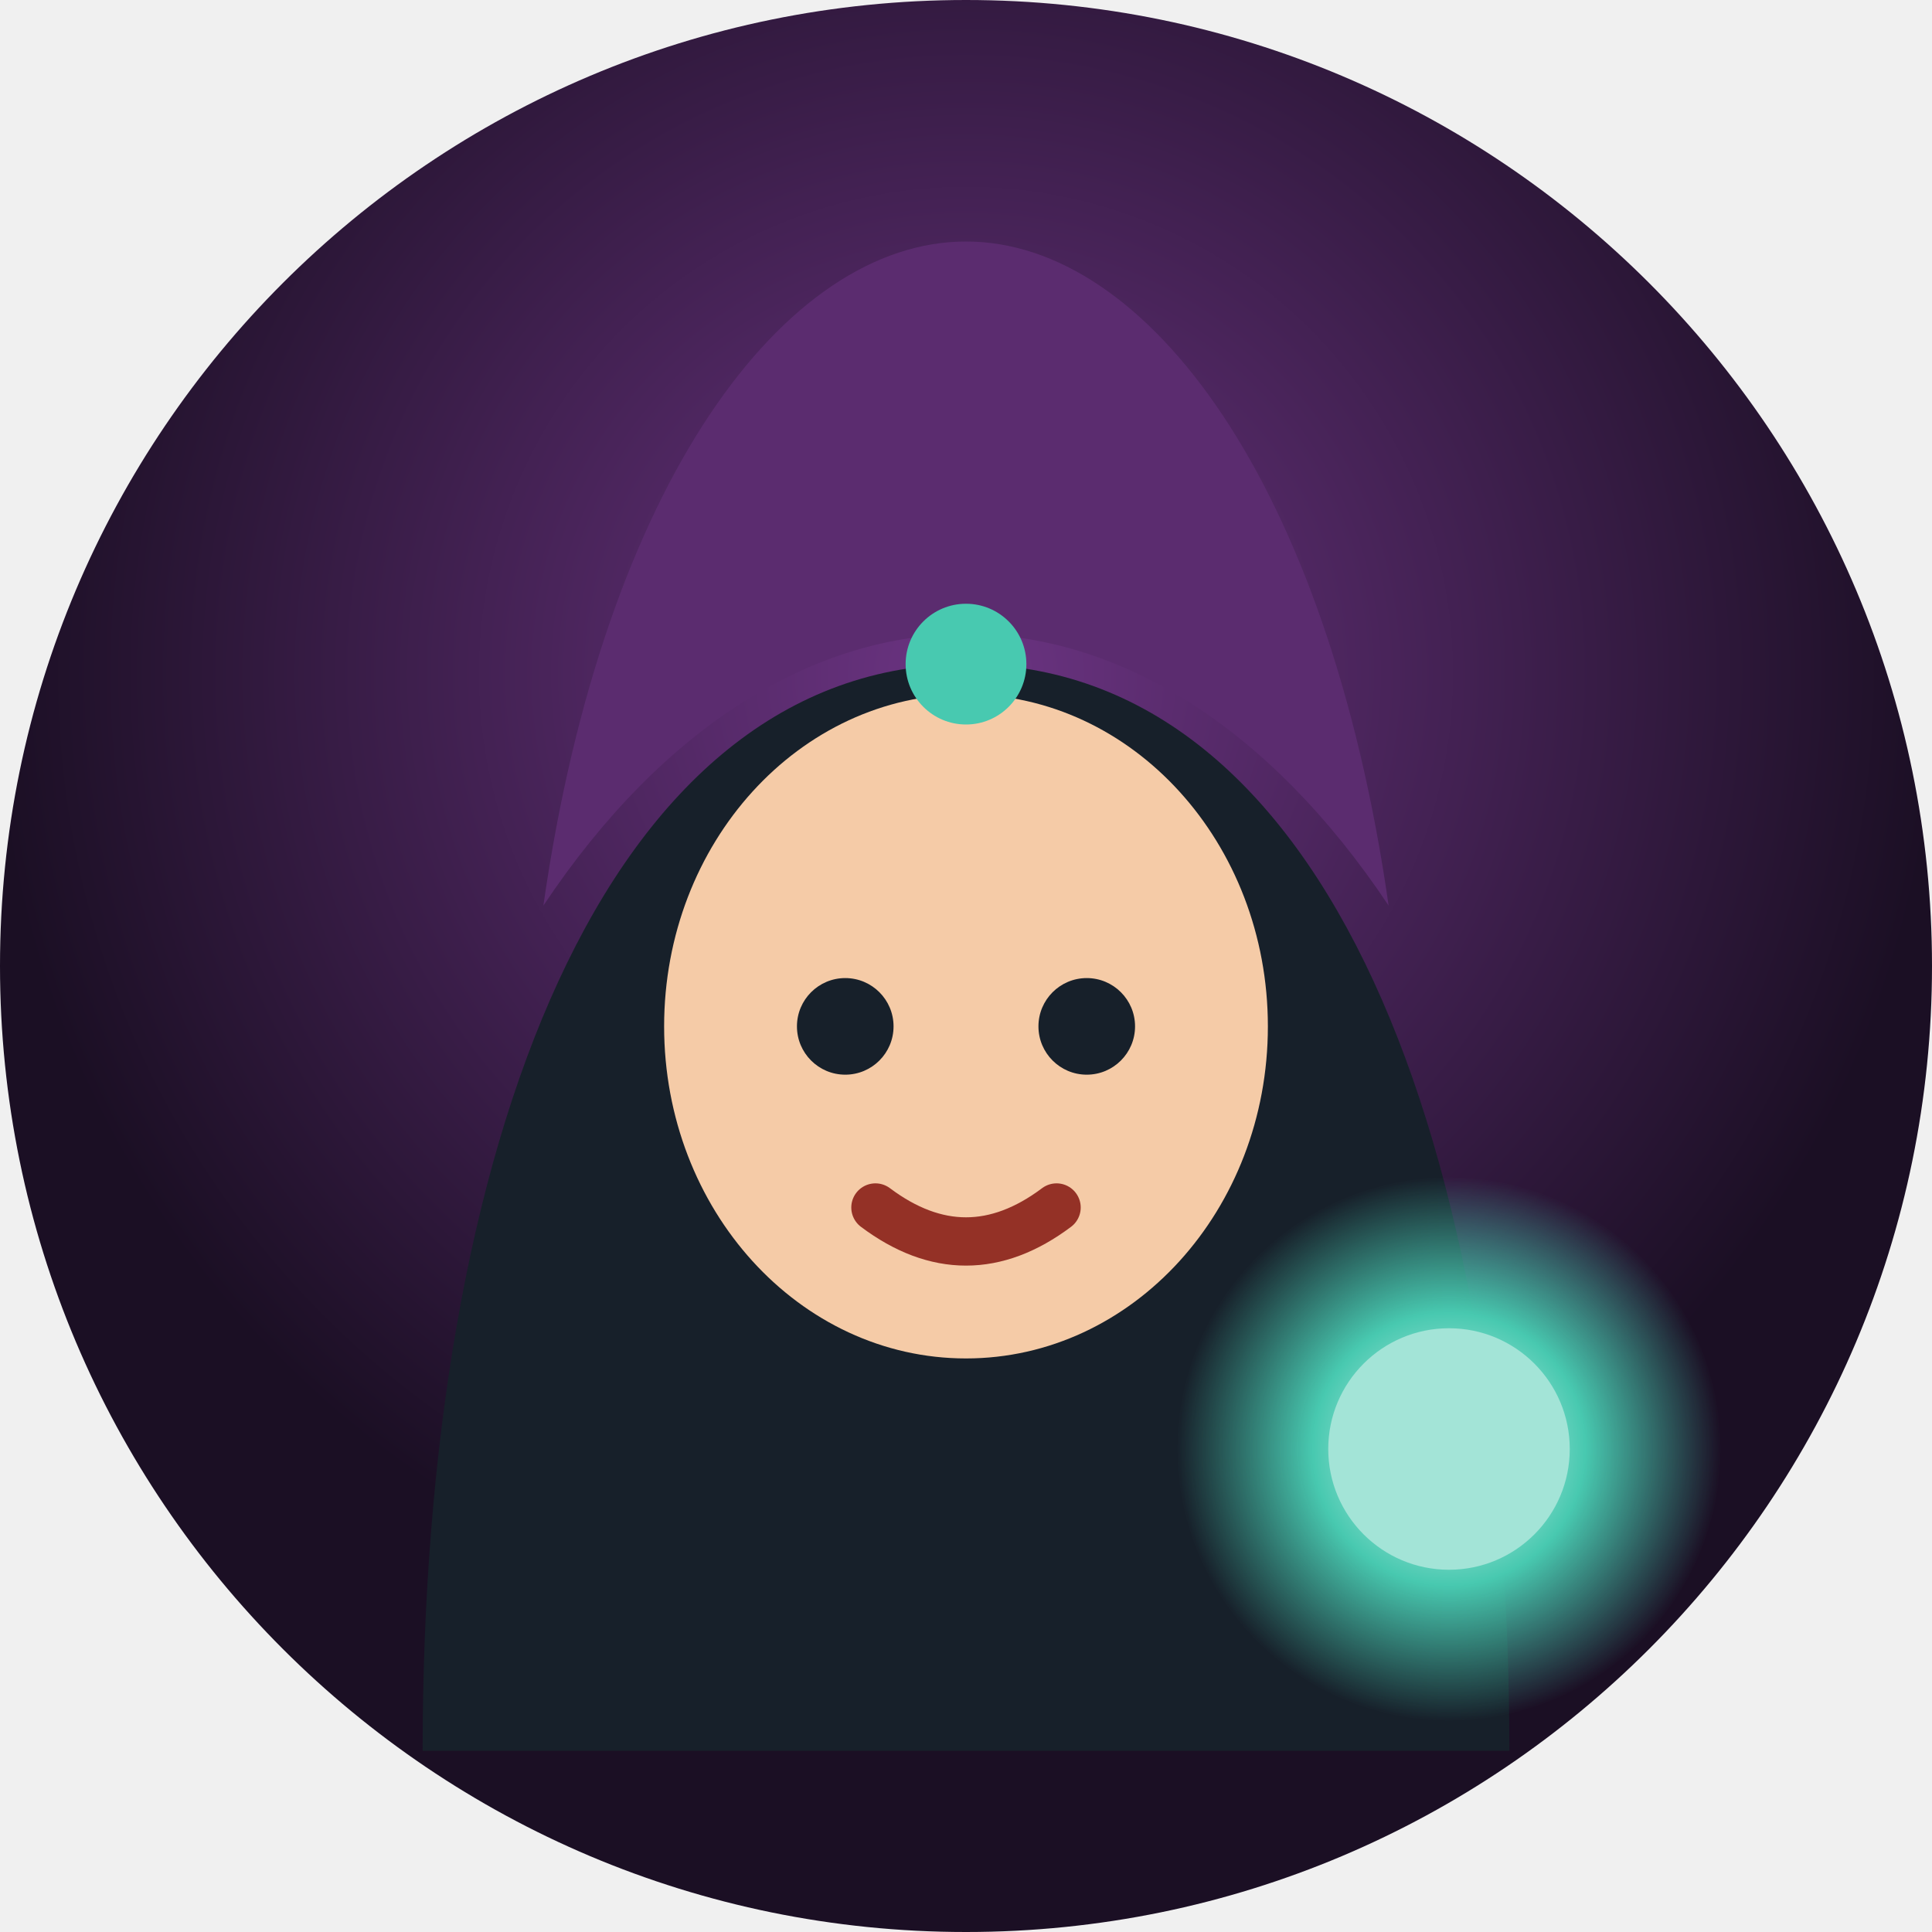
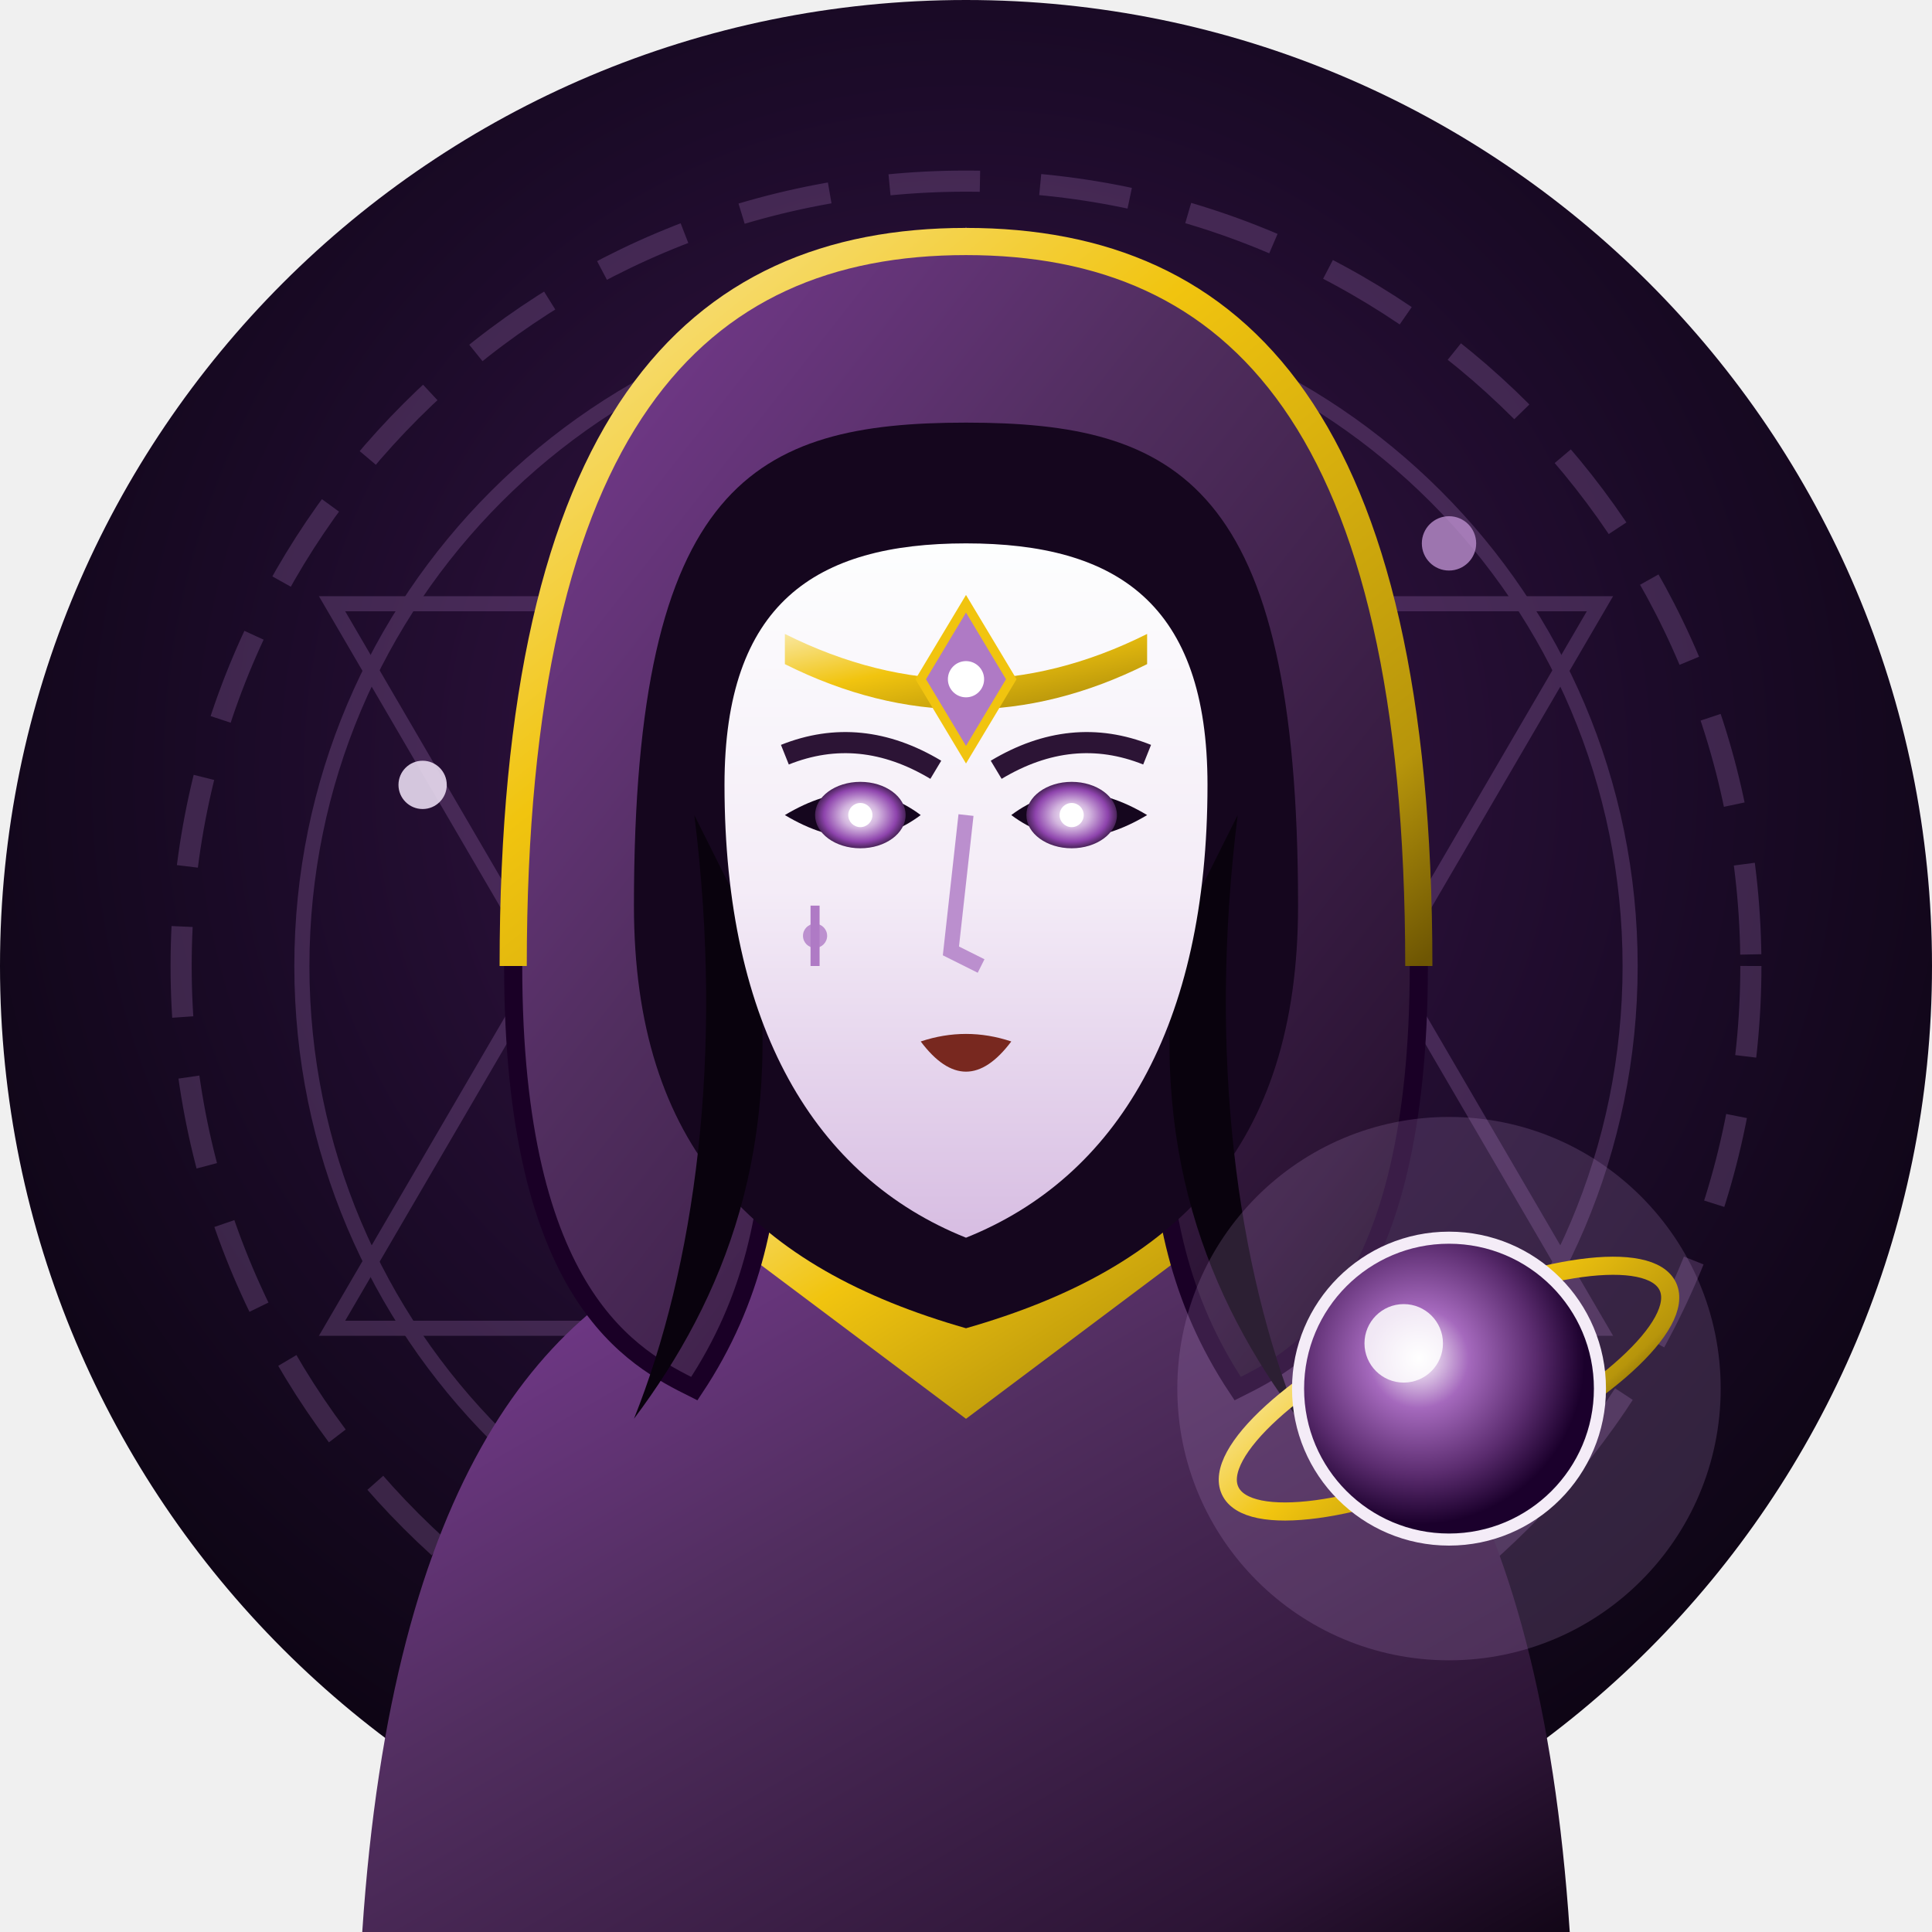
<svg xmlns="http://www.w3.org/2000/svg" viewBox="0 0 64 64">
  <defs>
-     <radialGradient id="f" cx="50%" cy="35%">
-       <stop offset="0" stop-color="#6c3483" />
-       <stop offset="1" stop-color="#1b0f24" />
+     <radialGradient id="bgHechicera" cx="50%" cy="40%" r="65%">
+       <stop offset="0%" stop-color="#3b154c" />
+       <stop offset="55%" stop-color="#1c0b29" />
+       <stop offset="100%" stop-color="#09030e" />
    </radialGradient>
-     <radialGradient id="o">
-       <stop offset="0" stop-color="#e8f8f5" />
-       <stop offset=".5" stop-color="#48c9b0" />
-       <stop offset="1" stop-color="#48c9b0" stop-opacity="0" />
+     <linearGradient id="mantoPurpura" x1="0" y1="0" x2="1" y2="1">
+       <stop offset="0%" stop-color="#7d3c98" />
+       <stop offset="40%" stop-color="#512e5f" />
+       <stop offset="85%" stop-color="#2c1435" />
+       <stop offset="100%" stop-color="#120617" />
+     </linearGradient>
+     <linearGradient id="oroArcano" x1="0" y1="0" x2="1" y2="1">
+       <stop offset="0%" stop-color="#f9e79f" />
+       <stop offset="40%" stop-color="#f1c40f" />
+       <stop offset="85%" stop-color="#b7950b" />
+       <stop offset="100%" stop-color="#6e5603" />
+     </linearGradient>
+     <radialGradient id="orbeArcano" cx="40%" cy="40%" r="55%">
+       <stop offset="0%" stop-color="#ffffff" />
+       <stop offset="30%" stop-color="#a569bd" />
+       <stop offset="70%" stop-color="#5b2c6f" />
+       <stop offset="100%" stop-color="#1b002c" />
    </radialGradient>
+     <radialGradient id="ojoArcano" cx="50%" cy="50%" r="50%">
+       <stop offset="0%" stop-color="#ffffff" />
+       <stop offset="40%" stop-color="#d2b4de" />
+       <stop offset="80%" stop-color="#8e44ad" />
+       <stop offset="100%" stop-color="#4a235a" />
+     </radialGradient>
+     <linearGradient id="pielPalida" x1="0" y1="0" x2="0" y2="1">
+       <stop offset="0%" stop-color="#fdfefe" />
+       <stop offset="50%" stop-color="#f4ecf7" />
+       <stop offset="100%" stop-color="#d7bde2" />
+     </linearGradient>
  </defs>
-   <circle cx="32" cy="32" r="32" fill="url(#f)" />
-   <path d="M14 58c0-20 6-36 18-36s18 16 18 36z" fill="#17202a" />
-   <ellipse cx="32" cy="34" rx="10" ry="11" fill="#f5cba7" />
-   <path d="M18 30c2-14 8-22 14-22s12 8 14 22c-4-6-9-9-14-9s-10 3-14 9z" fill="#5b2c6f" />
-   <circle cx="28" cy="34" r="1.6" fill="#17202a" />
-   <circle cx="36" cy="34" r="1.6" fill="#17202a" />
-   <path d="M29 40c2 1.5 4 1.5 6 0" stroke="#943126" stroke-width="1.6" fill="none" stroke-linecap="round" />
-   <circle cx="32" cy="22" r="2" fill="#48c9b0" />
-   <circle cx="48" cy="48" r="9" fill="url(#o)">
-     <animate attributeName="r" values="7;10;7" dur="1.8s" repeatCount="indefinite" />
+   <circle cx="32" cy="32" r="32" fill="url(#bgHechicera)" />
+   <g opacity="0.25">
+     <circle cx="32" cy="32" r="26" stroke="#af7ac5" stroke-width="0.7" fill="none" stroke-dasharray="3,2" />
+     <circle cx="32" cy="32" r="22" stroke="#af7ac5" stroke-width="0.5" fill="none" />
+     <polygon points="32,8 53,44 11,44" stroke="#af7ac5" stroke-width="0.5" fill="none" />
+     <polygon points="32,56 11,20 53,20" stroke="#af7ac5" stroke-width="0.5" fill="none" />
+     <animateTransform attributeName="transform" type="rotate" from="0 32 32" to="360 32 32" dur="25s" repeatCount="indefinite" />
+   </g>
+   <circle cx="14" cy="26" r="0.8" fill="#e8daef" opacity="0.9">
+     <animate attributeName="cy" values="26;12;26" dur="2.8s" repeatCount="indefinite" />
+     <animate attributeName="opacity" values="0.9;0.2;0.9" dur="2.8s" repeatCount="indefinite" />
  </circle>
-   <circle cx="48" cy="48" r="4" fill="#a3e4d7" />
+   <circle cx="48" cy="18" r="0.9" fill="#bb8fce" opacity="0.8">
+     <animate attributeName="cy" values="18;8;18" dur="2.1s" repeatCount="indefinite" />
+   </circle>
+   <circle cx="50" cy="42" r="0.7" fill="#f4ecf7" opacity="0.7" />
+   <path d="M12 64 C13 49, 18 43, 24 41 L32 46 L40 41 C46 43, 51 49, 52 64 Z" fill="url(#mantoPurpura)" />
+   <path d="M24 41 L32 47 L40 41 L32 37 Z" fill="url(#oroArcano)" />
+   <circle cx="32" cy="42" r="1.5" fill="#8e44ad" stroke="#f1c40f" stroke-width="0.4" />
+   <path d="M17 32 C17 14, 23 8, 32 8 C41 8, 47 14, 47 32 C47 43, 43 45, 41 46 C37 40, 39 34, 38 28 C37 20, 35 15, 32 15 C29 15, 27 20, 26 28 C25 34, 27 40, 23 46 C21 45, 17 43, 17 32 Z" fill="url(#mantoPurpura)" stroke="#1a0026" stroke-width="0.6" />
+   <path d="M17 32 C17 14, 23 8, 32 8 C41 8, 47 14, 47 32" stroke="url(#oroArcano)" stroke-width="0.9" fill="none" />
+   <path d="M21 30 C21 16, 25 14, 32 14 C39 14, 43 16, 43 30 C43 38, 39 42, 32 44 C25 42, 21 38, 21 30 Z" fill="#15061e" />
+   <path d="M23 27 C24 35, 23 42, 21 47 C24 43, 26 38, 25 31 Z" fill="#09020d" />
+   <path d="M41 27 C40 35, 41 42, 43 47 C40 43, 38 38, 39 31 Z" fill="#09020d" />
+   <path d="M24 26 C24 20, 27 18, 32 18 C37 18, 40 20, 40 26 C40 34, 37 39, 32 41 C27 39, 24 34, 24 26 Z" fill="url(#pielPalida)" />
+   <path d="M26 21 Q32 24 38 21 L38 22 Q32 25 26 22 Z" fill="url(#oroArcano)" />
+   <polygon points="32,20 33.5,22.5 32,25 30.5,22.5" fill="#af7ac5" stroke="#f1c40f" stroke-width="0.3" />
+   <circle cx="32" cy="22.5" r="0.6" fill="#ffffff" />
+   <path d="M26 27 Q28.5 25.5 30.5 27 Q28.5 28.5 26 27 Z" fill="#15061e" />
+   <ellipse cx="28.5" cy="27" rx="1.5" ry="1.1" fill="url(#ojoArcano)" />
+   <circle cx="28.5" cy="27" r="0.4" fill="#ffffff" />
+   <path d="M38 27 Q35.5 25.5 33.5 27 Q35.5 28.5 38 27 Z" fill="#15061e" />
+   <ellipse cx="35.5" cy="27" rx="1.5" ry="1.1" fill="url(#ojoArcano)" />
+   <circle cx="35.5" cy="27" r="0.4" fill="#ffffff" />
+   <path d="M26 25 Q28.5 24 31 25.5" stroke="#2c1435" stroke-width="0.7" fill="none" />
+   <path d="M38 25 Q35.5 24 33 25.5" stroke="#2c1435" stroke-width="0.7" fill="none" />
+   <path d="M32 27 L31.5 31.5 L32.5 32" stroke="#bb8fce" stroke-width="0.5" fill="none" />
+   <path d="M30.5 34.5 Q32 34 33.5 34.5 Q32 36.5 30.5 34.5 Z" fill="#78281f" />
+   <circle cx="27" cy="31" r="0.4" fill="#af7ac5" opacity="0.8" />
+   <path d="M27 30 L27 32" stroke="#af7ac5" stroke-width="0.3" />
+   <g>
+     <circle cx="48" cy="46" r="9" fill="#bb8fce" opacity="0.2">
+       <animate attributeName="r" values="7;10;7" dur="2s" repeatCount="indefinite" />
+       <animate attributeName="opacity" values="0.15;0.35;0.15" dur="2s" repeatCount="indefinite" />
+     </circle>
+     <ellipse cx="48" cy="46" rx="8" ry="2.5" fill="none" stroke="url(#oroArcano)" stroke-width="0.6" transform="rotate(-25 48 46)">
+       <animateTransform attributeName="transform" type="rotate" from="-25 48 46" to="335 48 46" dur="6s" repeatCount="indefinite" />
+     </ellipse>
+     <circle cx="48" cy="46" r="5" fill="url(#orbeArcano)" stroke="#f4ecf7" stroke-width="0.4" />
+     <circle cx="46.5" cy="44.5" r="1.3" fill="#ffffff" opacity="0.85" />
+   </g>
</svg>
